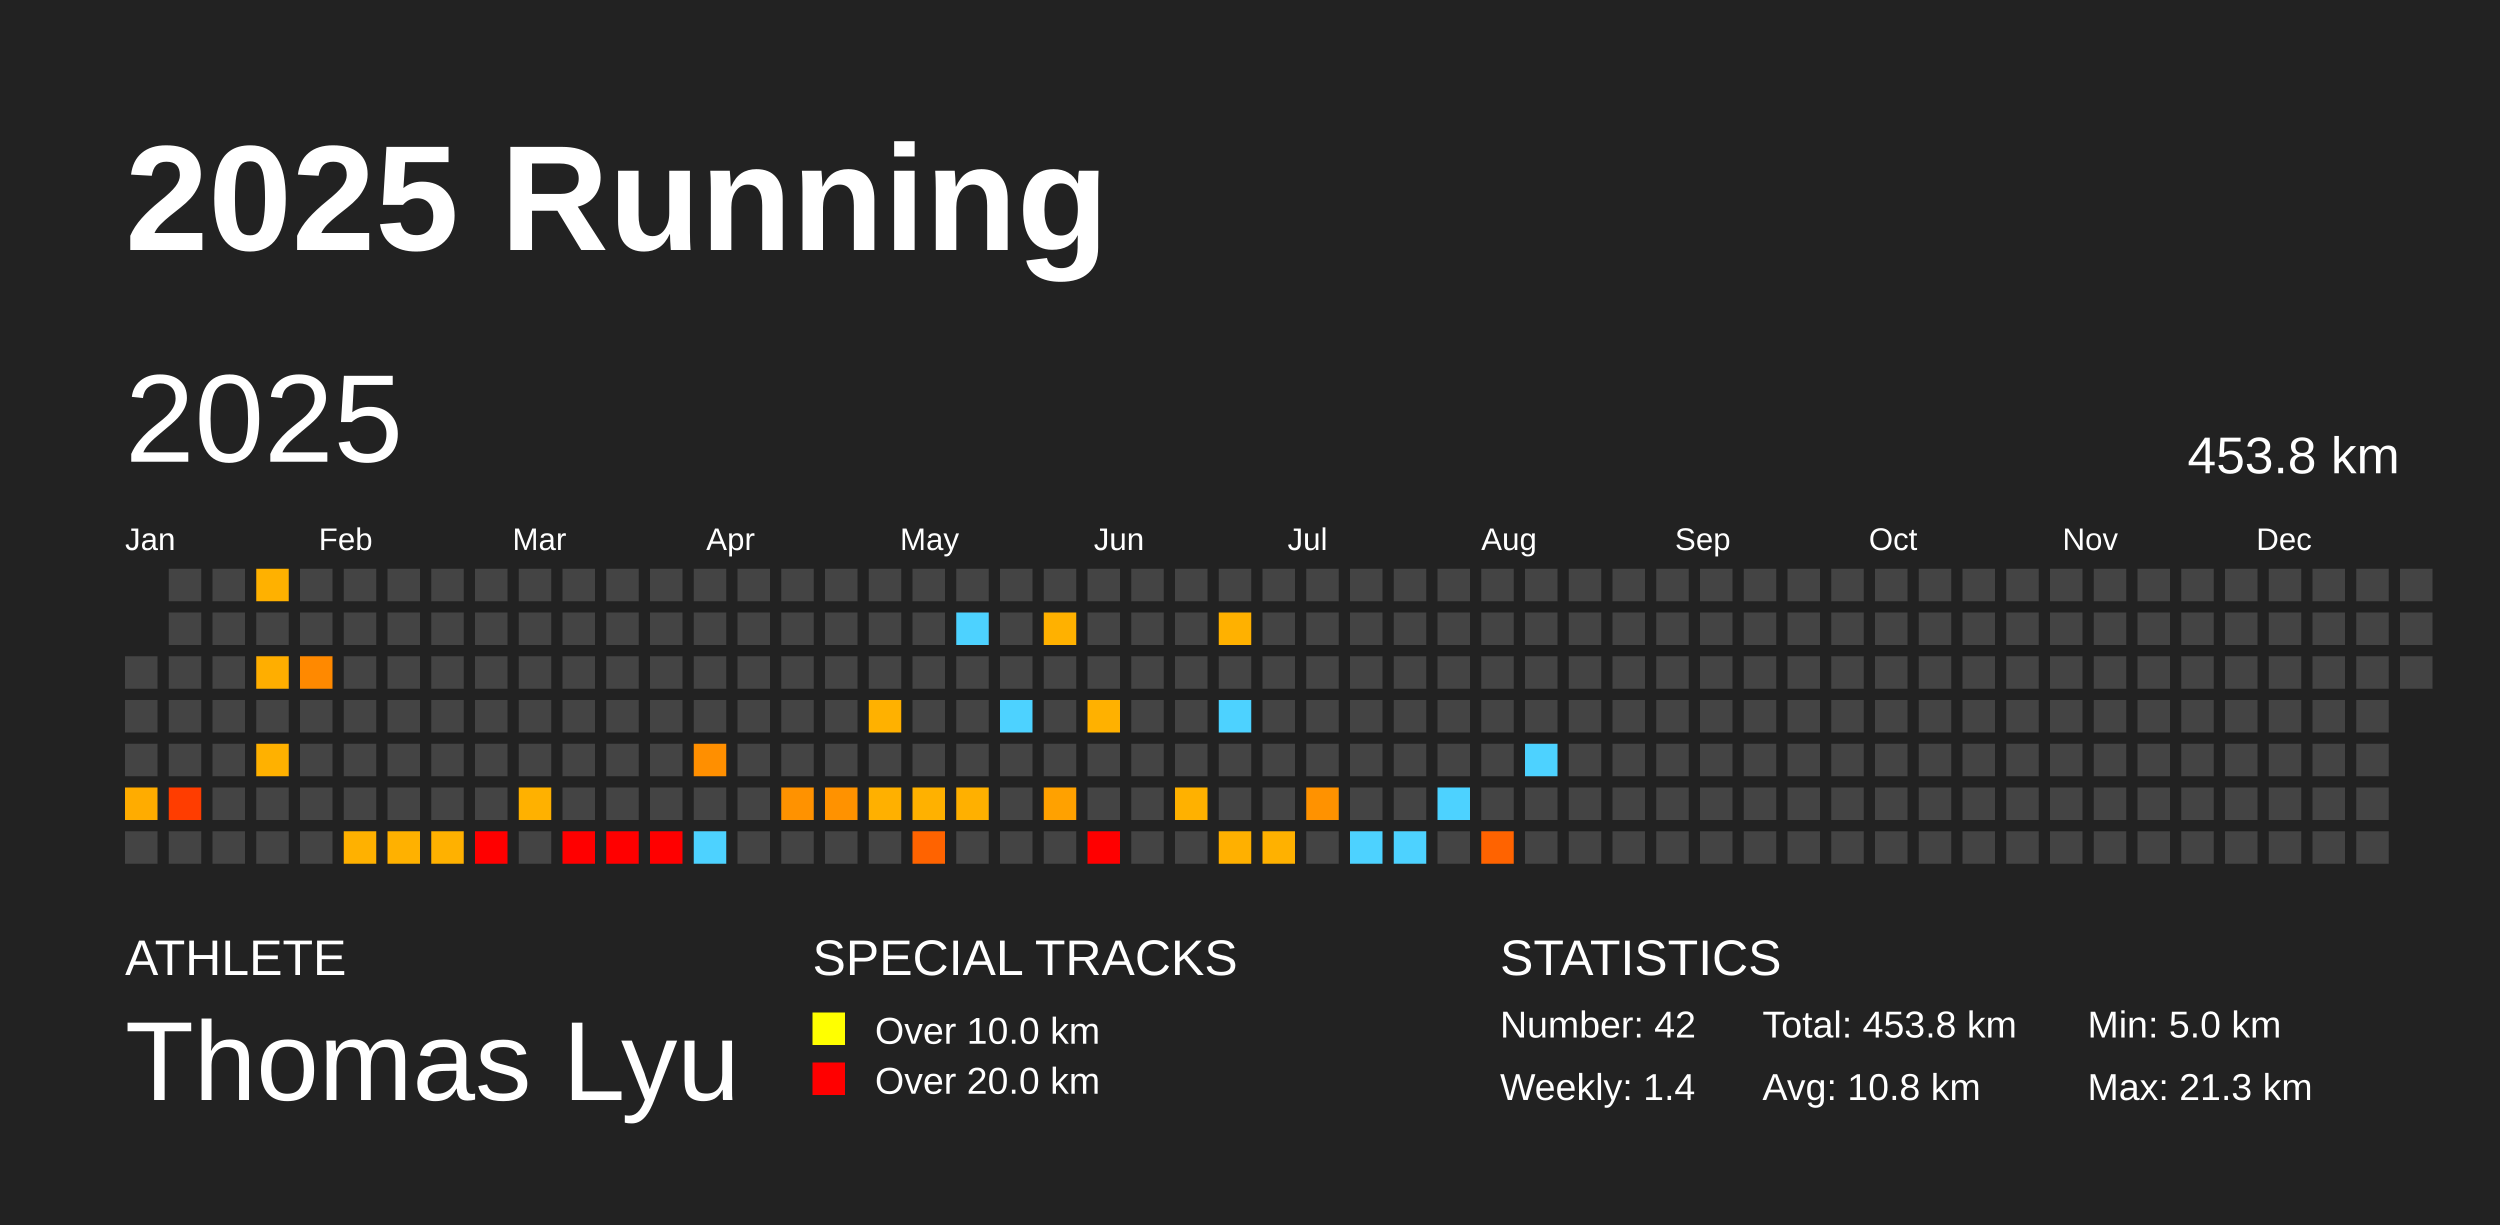
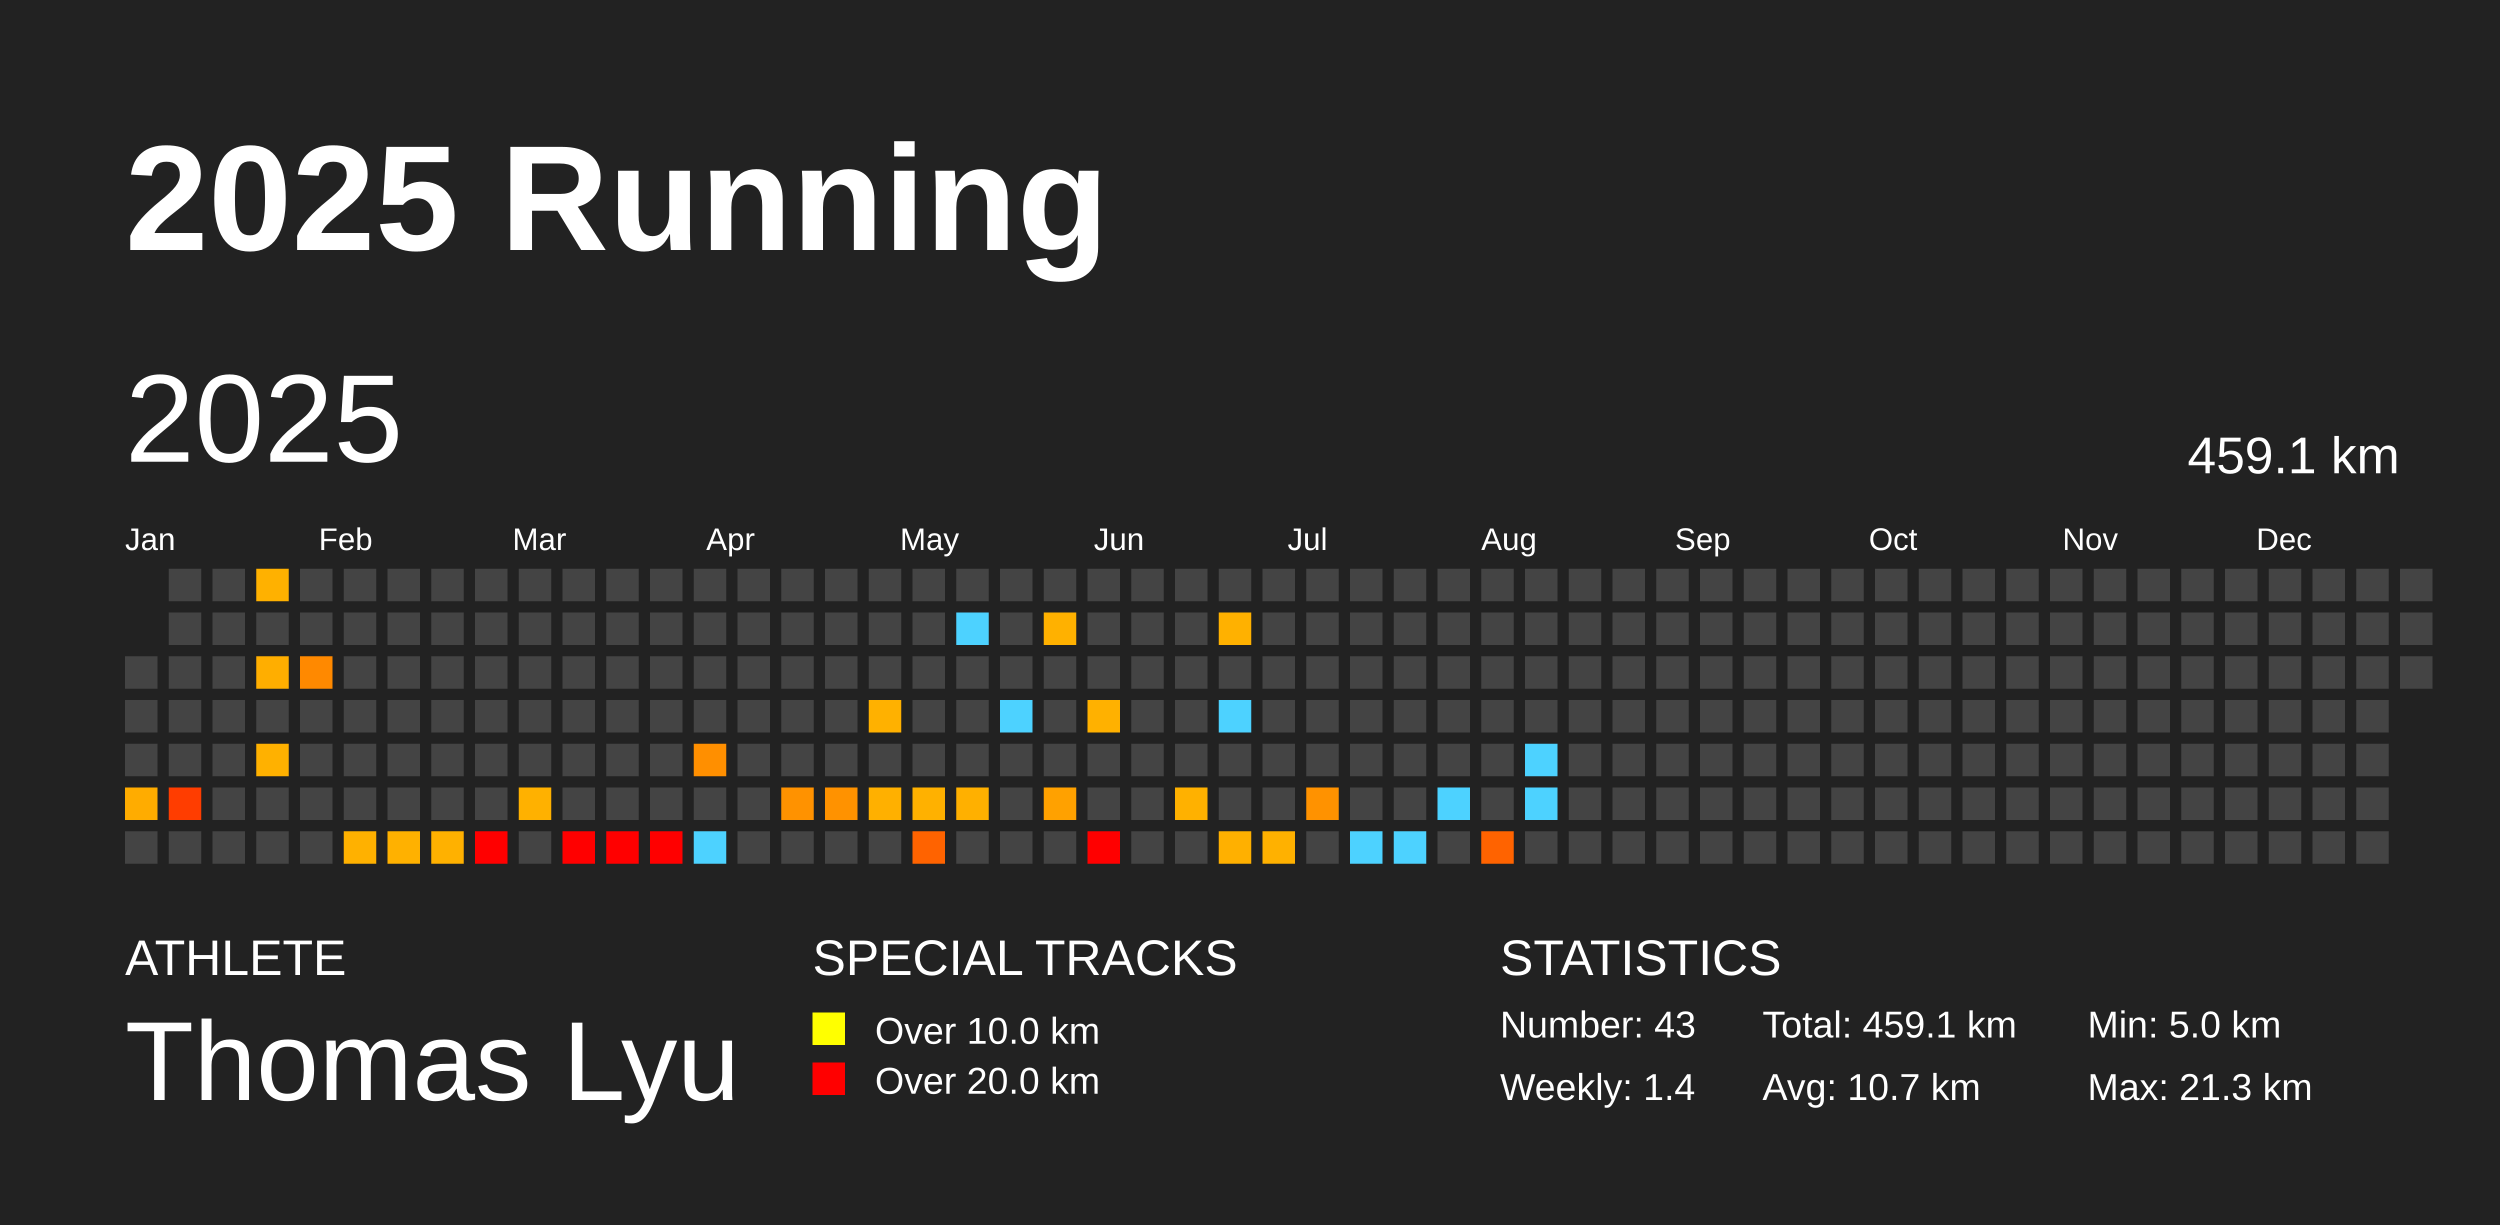
<svg xmlns="http://www.w3.org/2000/svg" baseProfile="full" height="98mm" version="1.1" viewBox="0,0,200,98" width="200mm">
  <defs />
  <rect fill="#222222" height="98" width="200" x="0" y="0" />
  <text fill="#FFFFFF" style="font-size:12px; font-family:Arial; font-weight:bold;" x="10" y="20">2025 Running</text>
  <text fill="#FFFFFF" style="font-size:4px; font-family:Arial" x="10" y="78">ATHLETE</text>
  <text fill="#FFFFFF" style="font-size:9px; font-family:Arial" x="10" y="88">Thomas Lyu</text>
  <text fill="#FFFFFF" style="font-size:4px; font-family:Arial" x="65" y="78">SPECIAL TRACKS</text>
  <rect fill="yellow" height="2.6" width="2.6" x="65" y="81" />
  <text fill="#FFFFFF" style="font-size:3px; font-family:Arial" x="70" y="83.5">Over 10.0 km</text>
  <rect fill="red" height="2.6" width="2.6" x="65" y="85" />
  <text fill="#FFFFFF" style="font-size:3px; font-family:Arial" x="70" y="87.5">Over 20.0 km</text>
  <text fill="#FFFFFF" style="font-size:4px; font-family:Arial" x="120" y="78">STATISTICS</text>
-   <text fill="#FFFFFF" style="font-size:3px; font-family:Arial" x="120" y="83">Number: 42</text>
+   <text fill="#FFFFFF" style="font-size:3px; font-family:Arial" x="120" y="83">Number: 43</text>
  <text fill="#FFFFFF" style="font-size:3px; font-family:Arial" x="120" y="88">Weekly: 1.4</text>
-   <text fill="#FFFFFF" style="font-size:3px; font-family:Arial" x="141" y="83">Total: 453.8 km</text>
-   <text fill="#FFFFFF" style="font-size:3px; font-family:Arial" x="141" y="88">Avg: 10.8 km</text>
+   <text fill="#FFFFFF" style="font-size:3px; font-family:Arial" x="141" y="83">Total: 459.1 km</text>
+   <text fill="#FFFFFF" style="font-size:3px; font-family:Arial" x="141" y="88">Avg: 10.7 km</text>
  <text fill="#FFFFFF" style="font-size:3px; font-family:Arial" x="167" y="83">Min: 5.0 km</text>
  <text fill="#FFFFFF" style="font-size:3px; font-family:Arial" x="167" y="88">Max: 21.3 km</text>
  <text dominant-baseline="hanging" fill="#FFFFFF" style="font-size:10.0px; font-family:Arial;" x="10" y="30">2025</text>
-   <text dominant-baseline="hanging" fill="#FFFFFF" style="font-size:4.125px; font-family:Arial;" x="175" y="35">453.8 km</text>
+   <text dominant-baseline="hanging" fill="#FFFFFF" style="font-size:4.125px; font-family:Arial;" x="175" y="35">459.1 km</text>
  <text fill="#FFFFFF" style="font-size:2.5px; font-family:Arial" x="10.0" y="44">Jan</text>
  <text fill="#FFFFFF" style="font-size:2.5px; font-family:Arial" x="25.5" y="44">Feb</text>
  <text fill="#FFFFFF" style="font-size:2.5px; font-family:Arial" x="41.0" y="44">Mar</text>
  <text fill="#FFFFFF" style="font-size:2.5px; font-family:Arial" x="56.5" y="44">Apr</text>
  <text fill="#FFFFFF" style="font-size:2.5px; font-family:Arial" x="72.0" y="44">May</text>
  <text fill="#FFFFFF" style="font-size:2.5px; font-family:Arial" x="87.5" y="44">Jun</text>
  <text fill="#FFFFFF" style="font-size:2.5px; font-family:Arial" x="103.0" y="44">Jul</text>
  <text fill="#FFFFFF" style="font-size:2.5px; font-family:Arial" x="118.5" y="44">Aug</text>
  <text fill="#FFFFFF" style="font-size:2.5px; font-family:Arial" x="134.0" y="44">Sep</text>
  <text fill="#FFFFFF" style="font-size:2.5px; font-family:Arial" x="149.5" y="44">Oct</text>
  <text fill="#FFFFFF" style="font-size:2.5px; font-family:Arial" x="165.0" y="44">Nov</text>
  <text fill="#FFFFFF" style="font-size:2.5px; font-family:Arial" x="180.5" y="44">Dec</text>
  <rect fill="#444444" height="2.6" width="2.6" x="10.0" y="52.5" />
  <rect fill="#444444" height="2.6" width="2.6" x="10.0" y="56.0" />
  <rect fill="#444444" height="2.6" width="2.6" x="10.0" y="59.5" />
  <rect fill="#ffac00" height="2.6" width="2.6" x="10.0" y="63.0" />
  <rect fill="#444444" height="2.6" width="2.6" x="10.0" y="66.5" />
  <rect fill="#444444" height="2.6" width="2.6" x="13.5" y="45.5" />
  <rect fill="#444444" height="2.6" width="2.6" x="13.5" y="49.0" />
  <rect fill="#444444" height="2.6" width="2.6" x="13.5" y="52.5" />
  <rect fill="#444444" height="2.6" width="2.6" x="13.5" y="56.0" />
  <rect fill="#444444" height="2.6" width="2.6" x="13.5" y="59.5" />
  <rect fill="#ff3d00" height="2.6" width="2.6" x="13.5" y="63.0" />
  <rect fill="#444444" height="2.6" width="2.6" x="13.5" y="66.5" />
  <rect fill="#444444" height="2.6" width="2.6" x="17.0" y="45.5" />
  <rect fill="#444444" height="2.6" width="2.6" x="17.0" y="49.0" />
  <rect fill="#444444" height="2.6" width="2.6" x="17.0" y="52.5" />
  <rect fill="#444444" height="2.6" width="2.6" x="17.0" y="56.0" />
  <rect fill="#444444" height="2.6" width="2.6" x="17.0" y="59.5" />
  <rect fill="#444444" height="2.6" width="2.6" x="17.0" y="63.0" />
  <rect fill="#444444" height="2.6" width="2.6" x="17.0" y="66.5" />
  <rect fill="#ffb100" height="2.6" width="2.6" x="20.5" y="45.5" />
  <rect fill="#444444" height="2.6" width="2.6" x="20.5" y="49.0" />
  <rect fill="#ffae00" height="2.6" width="2.6" x="20.5" y="52.5" />
  <rect fill="#444444" height="2.6" width="2.6" x="20.5" y="56.0" />
  <rect fill="#ffb100" height="2.6" width="2.6" x="20.5" y="59.5" />
  <rect fill="#444444" height="2.6" width="2.6" x="20.5" y="63.0" />
  <rect fill="#444444" height="2.6" width="2.6" x="20.5" y="66.5" />
  <rect fill="#444444" height="2.6" width="2.6" x="24.0" y="45.5" />
  <rect fill="#444444" height="2.6" width="2.6" x="24.0" y="49.0" />
  <rect fill="#ff8900" height="2.6" width="2.6" x="24.0" y="52.5" />
  <rect fill="#444444" height="2.6" width="2.6" x="24.0" y="56.0" />
  <rect fill="#444444" height="2.6" width="2.6" x="24.0" y="59.5" />
  <rect fill="#444444" height="2.6" width="2.6" x="24.0" y="63.0" />
  <rect fill="#444444" height="2.6" width="2.6" x="24.0" y="66.5" />
  <rect fill="#444444" height="2.6" width="2.6" x="27.5" y="45.5" />
  <rect fill="#444444" height="2.6" width="2.6" x="27.5" y="49.0" />
  <rect fill="#444444" height="2.6" width="2.6" x="27.5" y="52.5" />
  <rect fill="#444444" height="2.6" width="2.6" x="27.5" y="56.0" />
  <rect fill="#444444" height="2.6" width="2.6" x="27.5" y="59.5" />
  <rect fill="#444444" height="2.6" width="2.6" x="27.5" y="63.0" />
  <rect fill="#ffb100" height="2.6" width="2.6" x="27.5" y="66.5" />
  <rect fill="#444444" height="2.6" width="2.6" x="31.0" y="45.5" />
  <rect fill="#444444" height="2.6" width="2.6" x="31.0" y="49.0" />
  <rect fill="#444444" height="2.6" width="2.6" x="31.0" y="52.5" />
  <rect fill="#444444" height="2.6" width="2.6" x="31.0" y="56.0" />
  <rect fill="#444444" height="2.6" width="2.6" x="31.0" y="59.5" />
  <rect fill="#444444" height="2.6" width="2.6" x="31.0" y="63.0" />
  <rect fill="#ffb100" height="2.6" width="2.6" x="31.0" y="66.5" />
  <rect fill="#444444" height="2.6" width="2.6" x="34.5" y="45.5" />
  <rect fill="#444444" height="2.6" width="2.6" x="34.5" y="49.0" />
  <rect fill="#444444" height="2.6" width="2.6" x="34.5" y="52.5" />
  <rect fill="#444444" height="2.6" width="2.6" x="34.5" y="56.0" />
  <rect fill="#444444" height="2.6" width="2.6" x="34.5" y="59.5" />
  <rect fill="#444444" height="2.6" width="2.6" x="34.5" y="63.0" />
  <rect fill="#ffb100" height="2.6" width="2.6" x="34.5" y="66.5" />
  <rect fill="#444444" height="2.6" width="2.6" x="38.0" y="45.5" />
  <rect fill="#444444" height="2.6" width="2.6" x="38.0" y="49.0" />
  <rect fill="#444444" height="2.6" width="2.6" x="38.0" y="52.5" />
  <rect fill="#444444" height="2.6" width="2.6" x="38.0" y="56.0" />
  <rect fill="#444444" height="2.6" width="2.6" x="38.0" y="59.5" />
  <rect fill="#444444" height="2.6" width="2.6" x="38.0" y="63.0" />
  <rect fill="red" height="2.6" width="2.6" x="38.0" y="66.5" />
  <rect fill="#444444" height="2.6" width="2.6" x="41.5" y="45.5" />
  <rect fill="#444444" height="2.6" width="2.6" x="41.5" y="49.0" />
  <rect fill="#444444" height="2.6" width="2.6" x="41.5" y="52.5" />
  <rect fill="#444444" height="2.6" width="2.6" x="41.5" y="56.0" />
  <rect fill="#444444" height="2.6" width="2.6" x="41.5" y="59.5" />
  <rect fill="#ffb100" height="2.6" width="2.6" x="41.5" y="63.0" />
  <rect fill="#444444" height="2.6" width="2.6" x="41.5" y="66.5" />
  <rect fill="#444444" height="2.6" width="2.6" x="45.0" y="45.5" />
  <rect fill="#444444" height="2.6" width="2.6" x="45.0" y="49.0" />
  <rect fill="#444444" height="2.6" width="2.6" x="45.0" y="52.5" />
  <rect fill="#444444" height="2.6" width="2.6" x="45.0" y="56.0" />
  <rect fill="#444444" height="2.6" width="2.6" x="45.0" y="59.5" />
  <rect fill="#444444" height="2.6" width="2.6" x="45.0" y="63.0" />
  <rect fill="red" height="2.6" width="2.6" x="45.0" y="66.5" />
  <rect fill="#444444" height="2.6" width="2.6" x="48.5" y="45.5" />
  <rect fill="#444444" height="2.6" width="2.6" x="48.5" y="49.0" />
  <rect fill="#444444" height="2.6" width="2.6" x="48.5" y="52.5" />
  <rect fill="#444444" height="2.6" width="2.6" x="48.5" y="56.0" />
  <rect fill="#444444" height="2.6" width="2.6" x="48.5" y="59.5" />
  <rect fill="#444444" height="2.6" width="2.6" x="48.5" y="63.0" />
  <rect fill="red" height="2.6" width="2.6" x="48.5" y="66.5" />
  <rect fill="#444444" height="2.6" width="2.6" x="52.0" y="45.5" />
  <rect fill="#444444" height="2.6" width="2.6" x="52.0" y="49.0" />
  <rect fill="#444444" height="2.6" width="2.6" x="52.0" y="52.5" />
  <rect fill="#444444" height="2.6" width="2.6" x="52.0" y="56.0" />
  <rect fill="#444444" height="2.6" width="2.6" x="52.0" y="59.5" />
  <rect fill="#444444" height="2.6" width="2.6" x="52.0" y="63.0" />
  <rect fill="red" height="2.6" width="2.6" x="52.0" y="66.5" />
  <rect fill="#444444" height="2.6" width="2.6" x="55.5" y="45.5" />
  <rect fill="#444444" height="2.6" width="2.6" x="55.5" y="49.0" />
  <rect fill="#444444" height="2.6" width="2.6" x="55.5" y="52.5" />
  <rect fill="#444444" height="2.6" width="2.6" x="55.5" y="56.0" />
  <rect fill="#ff8f00" height="2.6" width="2.6" x="55.5" y="59.5" />
  <rect fill="#444444" height="2.6" width="2.6" x="55.5" y="63.0" />
  <rect fill="#4dd2ff" height="2.6" width="2.6" x="55.5" y="66.5" />
  <rect fill="#444444" height="2.6" width="2.6" x="59.0" y="45.5" />
  <rect fill="#444444" height="2.6" width="2.6" x="59.0" y="49.0" />
  <rect fill="#444444" height="2.6" width="2.6" x="59.0" y="52.5" />
  <rect fill="#444444" height="2.6" width="2.6" x="59.0" y="56.0" />
  <rect fill="#444444" height="2.6" width="2.6" x="59.0" y="59.5" />
  <rect fill="#444444" height="2.6" width="2.6" x="59.0" y="63.0" />
  <rect fill="#444444" height="2.6" width="2.6" x="59.0" y="66.5" />
  <rect fill="#444444" height="2.6" width="2.6" x="62.5" y="45.5" />
  <rect fill="#444444" height="2.6" width="2.6" x="62.5" y="49.0" />
  <rect fill="#444444" height="2.6" width="2.6" x="62.5" y="52.5" />
  <rect fill="#444444" height="2.6" width="2.6" x="62.5" y="56.0" />
  <rect fill="#444444" height="2.6" width="2.6" x="62.5" y="59.5" />
  <rect fill="#ff9200" height="2.6" width="2.6" x="62.5" y="63.0" />
  <rect fill="#444444" height="2.6" width="2.6" x="62.5" y="66.5" />
  <rect fill="#444444" height="2.6" width="2.6" x="66.0" y="45.5" />
  <rect fill="#444444" height="2.6" width="2.6" x="66.0" y="49.0" />
  <rect fill="#444444" height="2.6" width="2.6" x="66.0" y="52.5" />
  <rect fill="#444444" height="2.6" width="2.6" x="66.0" y="56.0" />
  <rect fill="#444444" height="2.6" width="2.6" x="66.0" y="59.5" />
  <rect fill="#ff9200" height="2.6" width="2.6" x="66.0" y="63.0" />
  <rect fill="#444444" height="2.6" width="2.6" x="66.0" y="66.5" />
  <rect fill="#444444" height="2.6" width="2.6" x="69.5" y="45.5" />
  <rect fill="#444444" height="2.6" width="2.6" x="69.5" y="49.0" />
  <rect fill="#444444" height="2.6" width="2.6" x="69.5" y="52.5" />
  <rect fill="#ffb100" height="2.6" width="2.6" x="69.5" y="56.0" />
  <rect fill="#444444" height="2.6" width="2.6" x="69.5" y="59.5" />
  <rect fill="#ffb000" height="2.6" width="2.6" x="69.5" y="63.0" />
  <rect fill="#444444" height="2.6" width="2.6" x="69.5" y="66.5" />
  <rect fill="#444444" height="2.6" width="2.6" x="73.0" y="45.5" />
  <rect fill="#444444" height="2.6" width="2.6" x="73.0" y="49.0" />
  <rect fill="#444444" height="2.6" width="2.6" x="73.0" y="52.5" />
  <rect fill="#444444" height="2.6" width="2.6" x="73.0" y="56.0" />
  <rect fill="#444444" height="2.6" width="2.6" x="73.0" y="59.5" />
  <rect fill="#ffb100" height="2.6" width="2.6" x="73.0" y="63.0" />
  <rect fill="#ff6300" height="2.6" width="2.6" x="73.0" y="66.5" />
  <rect fill="#444444" height="2.6" width="2.6" x="76.5" y="45.5" />
  <rect fill="#4dd2ff" height="2.6" width="2.6" x="76.5" y="49.0" />
  <rect fill="#444444" height="2.6" width="2.6" x="76.5" y="52.5" />
  <rect fill="#444444" height="2.6" width="2.6" x="76.5" y="56.0" />
  <rect fill="#444444" height="2.6" width="2.6" x="76.5" y="59.5" />
  <rect fill="#ffb000" height="2.6" width="2.6" x="76.5" y="63.0" />
  <rect fill="#444444" height="2.6" width="2.6" x="76.5" y="66.5" />
  <rect fill="#444444" height="2.6" width="2.6" x="80.0" y="45.5" />
  <rect fill="#444444" height="2.6" width="2.6" x="80.0" y="49.0" />
  <rect fill="#444444" height="2.6" width="2.6" x="80.0" y="52.5" />
  <rect fill="#4dd2ff" height="2.6" width="2.6" x="80.0" y="56.0" />
  <rect fill="#444444" height="2.6" width="2.6" x="80.0" y="59.5" />
  <rect fill="#444444" height="2.6" width="2.6" x="80.0" y="63.0" />
  <rect fill="#444444" height="2.6" width="2.6" x="80.0" y="66.5" />
  <rect fill="#444444" height="2.6" width="2.6" x="83.5" y="45.5" />
  <rect fill="#ffb100" height="2.6" width="2.6" x="83.5" y="49.0" />
  <rect fill="#444444" height="2.6" width="2.6" x="83.5" y="52.5" />
  <rect fill="#444444" height="2.6" width="2.6" x="83.5" y="56.0" />
  <rect fill="#444444" height="2.6" width="2.6" x="83.5" y="59.5" />
  <rect fill="#ffa100" height="2.6" width="2.6" x="83.5" y="63.0" />
  <rect fill="#444444" height="2.6" width="2.6" x="83.5" y="66.5" />
  <rect fill="#444444" height="2.6" width="2.6" x="87.0" y="45.5" />
  <rect fill="#444444" height="2.6" width="2.6" x="87.0" y="49.0" />
  <rect fill="#444444" height="2.6" width="2.6" x="87.0" y="52.5" />
  <rect fill="#ffb100" height="2.6" width="2.6" x="87.0" y="56.0" />
  <rect fill="#444444" height="2.6" width="2.6" x="87.0" y="59.5" />
  <rect fill="#444444" height="2.6" width="2.6" x="87.0" y="63.0" />
  <rect fill="red" height="2.6" width="2.6" x="87.0" y="66.5" />
  <rect fill="#444444" height="2.6" width="2.6" x="90.5" y="45.5" />
  <rect fill="#444444" height="2.6" width="2.6" x="90.5" y="49.0" />
  <rect fill="#444444" height="2.6" width="2.6" x="90.5" y="52.5" />
  <rect fill="#444444" height="2.6" width="2.6" x="90.5" y="56.0" />
  <rect fill="#444444" height="2.6" width="2.6" x="90.5" y="59.5" />
  <rect fill="#444444" height="2.6" width="2.6" x="90.5" y="63.0" />
  <rect fill="#444444" height="2.6" width="2.6" x="90.5" y="66.5" />
  <rect fill="#444444" height="2.6" width="2.6" x="94.0" y="45.5" />
  <rect fill="#444444" height="2.6" width="2.6" x="94.0" y="49.0" />
  <rect fill="#444444" height="2.6" width="2.6" x="94.0" y="52.5" />
  <rect fill="#444444" height="2.6" width="2.6" x="94.0" y="56.0" />
  <rect fill="#444444" height="2.6" width="2.6" x="94.0" y="59.5" />
  <rect fill="#ffb100" height="2.6" width="2.6" x="94.0" y="63.0" />
  <rect fill="#444444" height="2.6" width="2.6" x="94.0" y="66.5" />
  <rect fill="#444444" height="2.6" width="2.6" x="97.5" y="45.5" />
  <rect fill="#ffb100" height="2.6" width="2.6" x="97.5" y="49.0" />
  <rect fill="#444444" height="2.6" width="2.6" x="97.5" y="52.5" />
  <rect fill="#4dd2ff" height="2.6" width="2.6" x="97.5" y="56.0" />
  <rect fill="#444444" height="2.6" width="2.6" x="97.5" y="59.5" />
  <rect fill="#444444" height="2.6" width="2.6" x="97.5" y="63.0" />
  <rect fill="#ffb000" height="2.6" width="2.6" x="97.5" y="66.5" />
  <rect fill="#444444" height="2.6" width="2.6" x="101.0" y="45.5" />
  <rect fill="#444444" height="2.6" width="2.6" x="101.0" y="49.0" />
  <rect fill="#444444" height="2.6" width="2.6" x="101.0" y="52.5" />
  <rect fill="#444444" height="2.6" width="2.6" x="101.0" y="56.0" />
  <rect fill="#444444" height="2.6" width="2.6" x="101.0" y="59.5" />
  <rect fill="#444444" height="2.6" width="2.6" x="101.0" y="63.0" />
  <rect fill="#ffb100" height="2.6" width="2.6" x="101.0" y="66.5" />
  <rect fill="#444444" height="2.6" width="2.6" x="104.5" y="45.5" />
  <rect fill="#444444" height="2.6" width="2.6" x="104.5" y="49.0" />
  <rect fill="#444444" height="2.6" width="2.6" x="104.5" y="52.5" />
  <rect fill="#444444" height="2.6" width="2.6" x="104.5" y="56.0" />
  <rect fill="#444444" height="2.6" width="2.6" x="104.5" y="59.5" />
  <rect fill="#ff9200" height="2.6" width="2.6" x="104.5" y="63.0" />
  <rect fill="#444444" height="2.6" width="2.6" x="104.5" y="66.5" />
  <rect fill="#444444" height="2.6" width="2.6" x="108.0" y="45.5" />
  <rect fill="#444444" height="2.6" width="2.6" x="108.0" y="49.0" />
  <rect fill="#444444" height="2.6" width="2.6" x="108.0" y="52.5" />
  <rect fill="#444444" height="2.6" width="2.6" x="108.0" y="56.0" />
  <rect fill="#444444" height="2.6" width="2.6" x="108.0" y="59.5" />
  <rect fill="#444444" height="2.6" width="2.6" x="108.0" y="63.0" />
  <rect fill="#4dd2ff" height="2.6" width="2.6" x="108.0" y="66.5" />
  <rect fill="#444444" height="2.6" width="2.6" x="111.5" y="45.5" />
  <rect fill="#444444" height="2.6" width="2.6" x="111.5" y="49.0" />
  <rect fill="#444444" height="2.6" width="2.6" x="111.5" y="52.5" />
  <rect fill="#444444" height="2.6" width="2.6" x="111.5" y="56.0" />
  <rect fill="#444444" height="2.6" width="2.6" x="111.5" y="59.5" />
  <rect fill="#444444" height="2.6" width="2.6" x="111.5" y="63.0" />
  <rect fill="#4dd2ff" height="2.6" width="2.6" x="111.5" y="66.5" />
  <rect fill="#444444" height="2.6" width="2.6" x="115.0" y="45.5" />
  <rect fill="#444444" height="2.6" width="2.6" x="115.0" y="49.0" />
  <rect fill="#444444" height="2.6" width="2.6" x="115.0" y="52.5" />
  <rect fill="#444444" height="2.6" width="2.6" x="115.0" y="56.0" />
  <rect fill="#444444" height="2.6" width="2.6" x="115.0" y="59.5" />
  <rect fill="#4dd2ff" height="2.6" width="2.6" x="115.0" y="63.0" />
  <rect fill="#444444" height="2.6" width="2.6" x="115.0" y="66.5" />
  <rect fill="#444444" height="2.6" width="2.6" x="118.5" y="45.5" />
  <rect fill="#444444" height="2.6" width="2.6" x="118.5" y="49.0" />
  <rect fill="#444444" height="2.6" width="2.6" x="118.5" y="52.5" />
  <rect fill="#444444" height="2.6" width="2.6" x="118.5" y="56.0" />
  <rect fill="#444444" height="2.6" width="2.6" x="118.5" y="59.5" />
  <rect fill="#444444" height="2.6" width="2.6" x="118.5" y="63.0" />
  <rect fill="#ff6300" height="2.6" width="2.6" x="118.5" y="66.5" />
  <rect fill="#444444" height="2.6" width="2.6" x="122.0" y="45.5" />
  <rect fill="#444444" height="2.6" width="2.6" x="122.0" y="49.0" />
  <rect fill="#444444" height="2.6" width="2.6" x="122.0" y="52.5" />
  <rect fill="#444444" height="2.6" width="2.6" x="122.0" y="56.0" />
  <rect fill="#4dd2ff" height="2.6" width="2.6" x="122.0" y="59.5" />
-   <rect fill="#444444" height="2.6" width="2.6" x="122.0" y="63.0" />
+   <rect fill="#4dd2ff" height="2.6" width="2.6" x="122.0" y="63.0" />
  <rect fill="#444444" height="2.6" width="2.6" x="122.0" y="66.5" />
  <rect fill="#444444" height="2.6" width="2.6" x="125.5" y="45.5" />
  <rect fill="#444444" height="2.6" width="2.6" x="125.5" y="49.0" />
  <rect fill="#444444" height="2.6" width="2.6" x="125.5" y="52.5" />
  <rect fill="#444444" height="2.6" width="2.6" x="125.5" y="56.0" />
  <rect fill="#444444" height="2.6" width="2.6" x="125.5" y="59.5" />
  <rect fill="#444444" height="2.6" width="2.6" x="125.5" y="63.0" />
  <rect fill="#444444" height="2.6" width="2.6" x="125.5" y="66.5" />
  <rect fill="#444444" height="2.6" width="2.6" x="129.0" y="45.5" />
  <rect fill="#444444" height="2.6" width="2.6" x="129.0" y="49.0" />
  <rect fill="#444444" height="2.6" width="2.6" x="129.0" y="52.5" />
  <rect fill="#444444" height="2.6" width="2.6" x="129.0" y="56.0" />
  <rect fill="#444444" height="2.6" width="2.6" x="129.0" y="59.5" />
  <rect fill="#444444" height="2.6" width="2.6" x="129.0" y="63.0" />
  <rect fill="#444444" height="2.6" width="2.6" x="129.0" y="66.5" />
  <rect fill="#444444" height="2.6" width="2.6" x="132.5" y="45.5" />
  <rect fill="#444444" height="2.6" width="2.6" x="132.5" y="49.0" />
  <rect fill="#444444" height="2.6" width="2.6" x="132.5" y="52.5" />
  <rect fill="#444444" height="2.6" width="2.6" x="132.5" y="56.0" />
  <rect fill="#444444" height="2.6" width="2.6" x="132.5" y="59.5" />
  <rect fill="#444444" height="2.6" width="2.6" x="132.5" y="63.0" />
  <rect fill="#444444" height="2.6" width="2.6" x="132.5" y="66.5" />
  <rect fill="#444444" height="2.6" width="2.6" x="136.0" y="45.5" />
  <rect fill="#444444" height="2.6" width="2.6" x="136.0" y="49.0" />
  <rect fill="#444444" height="2.6" width="2.6" x="136.0" y="52.5" />
  <rect fill="#444444" height="2.6" width="2.6" x="136.0" y="56.0" />
  <rect fill="#444444" height="2.6" width="2.6" x="136.0" y="59.5" />
  <rect fill="#444444" height="2.6" width="2.6" x="136.0" y="63.0" />
  <rect fill="#444444" height="2.6" width="2.6" x="136.0" y="66.5" />
  <rect fill="#444444" height="2.6" width="2.6" x="139.5" y="45.5" />
  <rect fill="#444444" height="2.6" width="2.6" x="139.5" y="49.0" />
  <rect fill="#444444" height="2.6" width="2.6" x="139.5" y="52.5" />
  <rect fill="#444444" height="2.6" width="2.6" x="139.5" y="56.0" />
  <rect fill="#444444" height="2.6" width="2.6" x="139.5" y="59.5" />
  <rect fill="#444444" height="2.6" width="2.6" x="139.5" y="63.0" />
  <rect fill="#444444" height="2.6" width="2.6" x="139.5" y="66.5" />
  <rect fill="#444444" height="2.6" width="2.6" x="143.0" y="45.5" />
  <rect fill="#444444" height="2.6" width="2.6" x="143.0" y="49.0" />
  <rect fill="#444444" height="2.6" width="2.6" x="143.0" y="52.5" />
  <rect fill="#444444" height="2.6" width="2.6" x="143.0" y="56.0" />
  <rect fill="#444444" height="2.6" width="2.6" x="143.0" y="59.5" />
  <rect fill="#444444" height="2.6" width="2.6" x="143.0" y="63.0" />
  <rect fill="#444444" height="2.6" width="2.6" x="143.0" y="66.5" />
  <rect fill="#444444" height="2.6" width="2.6" x="146.5" y="45.5" />
  <rect fill="#444444" height="2.6" width="2.6" x="146.5" y="49.0" />
  <rect fill="#444444" height="2.6" width="2.6" x="146.5" y="52.5" />
  <rect fill="#444444" height="2.6" width="2.6" x="146.5" y="56.0" />
  <rect fill="#444444" height="2.6" width="2.6" x="146.5" y="59.5" />
  <rect fill="#444444" height="2.6" width="2.6" x="146.5" y="63.0" />
  <rect fill="#444444" height="2.6" width="2.6" x="146.5" y="66.5" />
  <rect fill="#444444" height="2.6" width="2.6" x="150.0" y="45.5" />
  <rect fill="#444444" height="2.6" width="2.6" x="150.0" y="49.0" />
  <rect fill="#444444" height="2.6" width="2.6" x="150.0" y="52.5" />
  <rect fill="#444444" height="2.6" width="2.6" x="150.0" y="56.0" />
  <rect fill="#444444" height="2.6" width="2.6" x="150.0" y="59.5" />
  <rect fill="#444444" height="2.6" width="2.6" x="150.0" y="63.0" />
  <rect fill="#444444" height="2.6" width="2.6" x="150.0" y="66.5" />
  <rect fill="#444444" height="2.6" width="2.6" x="153.5" y="45.5" />
  <rect fill="#444444" height="2.6" width="2.6" x="153.5" y="49.0" />
  <rect fill="#444444" height="2.6" width="2.6" x="153.5" y="52.5" />
  <rect fill="#444444" height="2.6" width="2.6" x="153.5" y="56.0" />
  <rect fill="#444444" height="2.6" width="2.6" x="153.5" y="59.5" />
  <rect fill="#444444" height="2.6" width="2.6" x="153.5" y="63.0" />
  <rect fill="#444444" height="2.6" width="2.6" x="153.5" y="66.5" />
  <rect fill="#444444" height="2.6" width="2.6" x="157.0" y="45.5" />
  <rect fill="#444444" height="2.6" width="2.6" x="157.0" y="49.0" />
  <rect fill="#444444" height="2.6" width="2.6" x="157.0" y="52.5" />
  <rect fill="#444444" height="2.6" width="2.6" x="157.0" y="56.0" />
  <rect fill="#444444" height="2.6" width="2.6" x="157.0" y="59.5" />
  <rect fill="#444444" height="2.6" width="2.6" x="157.0" y="63.0" />
  <rect fill="#444444" height="2.6" width="2.6" x="157.0" y="66.5" />
  <rect fill="#444444" height="2.6" width="2.6" x="160.5" y="45.5" />
  <rect fill="#444444" height="2.6" width="2.6" x="160.5" y="49.0" />
  <rect fill="#444444" height="2.6" width="2.6" x="160.5" y="52.5" />
  <rect fill="#444444" height="2.6" width="2.6" x="160.5" y="56.0" />
  <rect fill="#444444" height="2.6" width="2.6" x="160.5" y="59.5" />
  <rect fill="#444444" height="2.6" width="2.6" x="160.5" y="63.0" />
  <rect fill="#444444" height="2.6" width="2.6" x="160.5" y="66.5" />
  <rect fill="#444444" height="2.6" width="2.6" x="164.0" y="45.5" />
  <rect fill="#444444" height="2.6" width="2.6" x="164.0" y="49.0" />
  <rect fill="#444444" height="2.6" width="2.6" x="164.0" y="52.5" />
  <rect fill="#444444" height="2.6" width="2.6" x="164.0" y="56.0" />
  <rect fill="#444444" height="2.6" width="2.6" x="164.0" y="59.5" />
  <rect fill="#444444" height="2.6" width="2.6" x="164.0" y="63.0" />
  <rect fill="#444444" height="2.6" width="2.6" x="164.0" y="66.5" />
  <rect fill="#444444" height="2.6" width="2.6" x="167.5" y="45.5" />
  <rect fill="#444444" height="2.6" width="2.6" x="167.5" y="49.0" />
  <rect fill="#444444" height="2.6" width="2.6" x="167.5" y="52.5" />
  <rect fill="#444444" height="2.6" width="2.6" x="167.5" y="56.0" />
  <rect fill="#444444" height="2.6" width="2.6" x="167.5" y="59.5" />
  <rect fill="#444444" height="2.6" width="2.6" x="167.5" y="63.0" />
  <rect fill="#444444" height="2.6" width="2.6" x="167.5" y="66.5" />
  <rect fill="#444444" height="2.6" width="2.6" x="171.0" y="45.5" />
  <rect fill="#444444" height="2.6" width="2.6" x="171.0" y="49.0" />
  <rect fill="#444444" height="2.6" width="2.6" x="171.0" y="52.5" />
  <rect fill="#444444" height="2.6" width="2.6" x="171.0" y="56.0" />
  <rect fill="#444444" height="2.6" width="2.6" x="171.0" y="59.5" />
  <rect fill="#444444" height="2.6" width="2.6" x="171.0" y="63.0" />
  <rect fill="#444444" height="2.6" width="2.6" x="171.0" y="66.5" />
  <rect fill="#444444" height="2.6" width="2.6" x="174.5" y="45.5" />
  <rect fill="#444444" height="2.6" width="2.6" x="174.5" y="49.0" />
  <rect fill="#444444" height="2.6" width="2.6" x="174.5" y="52.5" />
  <rect fill="#444444" height="2.6" width="2.6" x="174.5" y="56.0" />
  <rect fill="#444444" height="2.6" width="2.6" x="174.5" y="59.5" />
  <rect fill="#444444" height="2.6" width="2.6" x="174.5" y="63.0" />
  <rect fill="#444444" height="2.6" width="2.6" x="174.5" y="66.5" />
  <rect fill="#444444" height="2.6" width="2.6" x="178.0" y="45.5" />
  <rect fill="#444444" height="2.6" width="2.6" x="178.0" y="49.0" />
  <rect fill="#444444" height="2.6" width="2.6" x="178.0" y="52.5" />
  <rect fill="#444444" height="2.6" width="2.6" x="178.0" y="56.0" />
  <rect fill="#444444" height="2.6" width="2.6" x="178.0" y="59.5" />
  <rect fill="#444444" height="2.6" width="2.6" x="178.0" y="63.0" />
  <rect fill="#444444" height="2.6" width="2.6" x="178.0" y="66.5" />
  <rect fill="#444444" height="2.6" width="2.6" x="181.5" y="45.5" />
  <rect fill="#444444" height="2.6" width="2.6" x="181.5" y="49.0" />
  <rect fill="#444444" height="2.6" width="2.6" x="181.5" y="52.5" />
  <rect fill="#444444" height="2.6" width="2.6" x="181.5" y="56.0" />
  <rect fill="#444444" height="2.6" width="2.6" x="181.5" y="59.5" />
  <rect fill="#444444" height="2.6" width="2.6" x="181.5" y="63.0" />
  <rect fill="#444444" height="2.6" width="2.6" x="181.5" y="66.5" />
  <rect fill="#444444" height="2.6" width="2.6" x="185.0" y="45.5" />
  <rect fill="#444444" height="2.6" width="2.6" x="185.0" y="49.0" />
  <rect fill="#444444" height="2.6" width="2.6" x="185.0" y="52.5" />
  <rect fill="#444444" height="2.6" width="2.6" x="185.0" y="56.0" />
  <rect fill="#444444" height="2.6" width="2.6" x="185.0" y="59.5" />
  <rect fill="#444444" height="2.6" width="2.6" x="185.0" y="63.0" />
  <rect fill="#444444" height="2.6" width="2.6" x="185.0" y="66.5" />
  <rect fill="#444444" height="2.6" width="2.6" x="188.5" y="45.5" />
  <rect fill="#444444" height="2.6" width="2.6" x="188.5" y="49.0" />
  <rect fill="#444444" height="2.6" width="2.6" x="188.5" y="52.5" />
  <rect fill="#444444" height="2.6" width="2.6" x="188.5" y="56.0" />
  <rect fill="#444444" height="2.6" width="2.6" x="188.5" y="59.5" />
  <rect fill="#444444" height="2.6" width="2.6" x="188.5" y="63.0" />
  <rect fill="#444444" height="2.6" width="2.6" x="188.5" y="66.5" />
  <rect fill="#444444" height="2.6" width="2.6" x="192.0" y="45.5" />
  <rect fill="#444444" height="2.6" width="2.6" x="192.0" y="49.0" />
  <rect fill="#444444" height="2.6" width="2.6" x="192.0" y="52.5" />
</svg>
